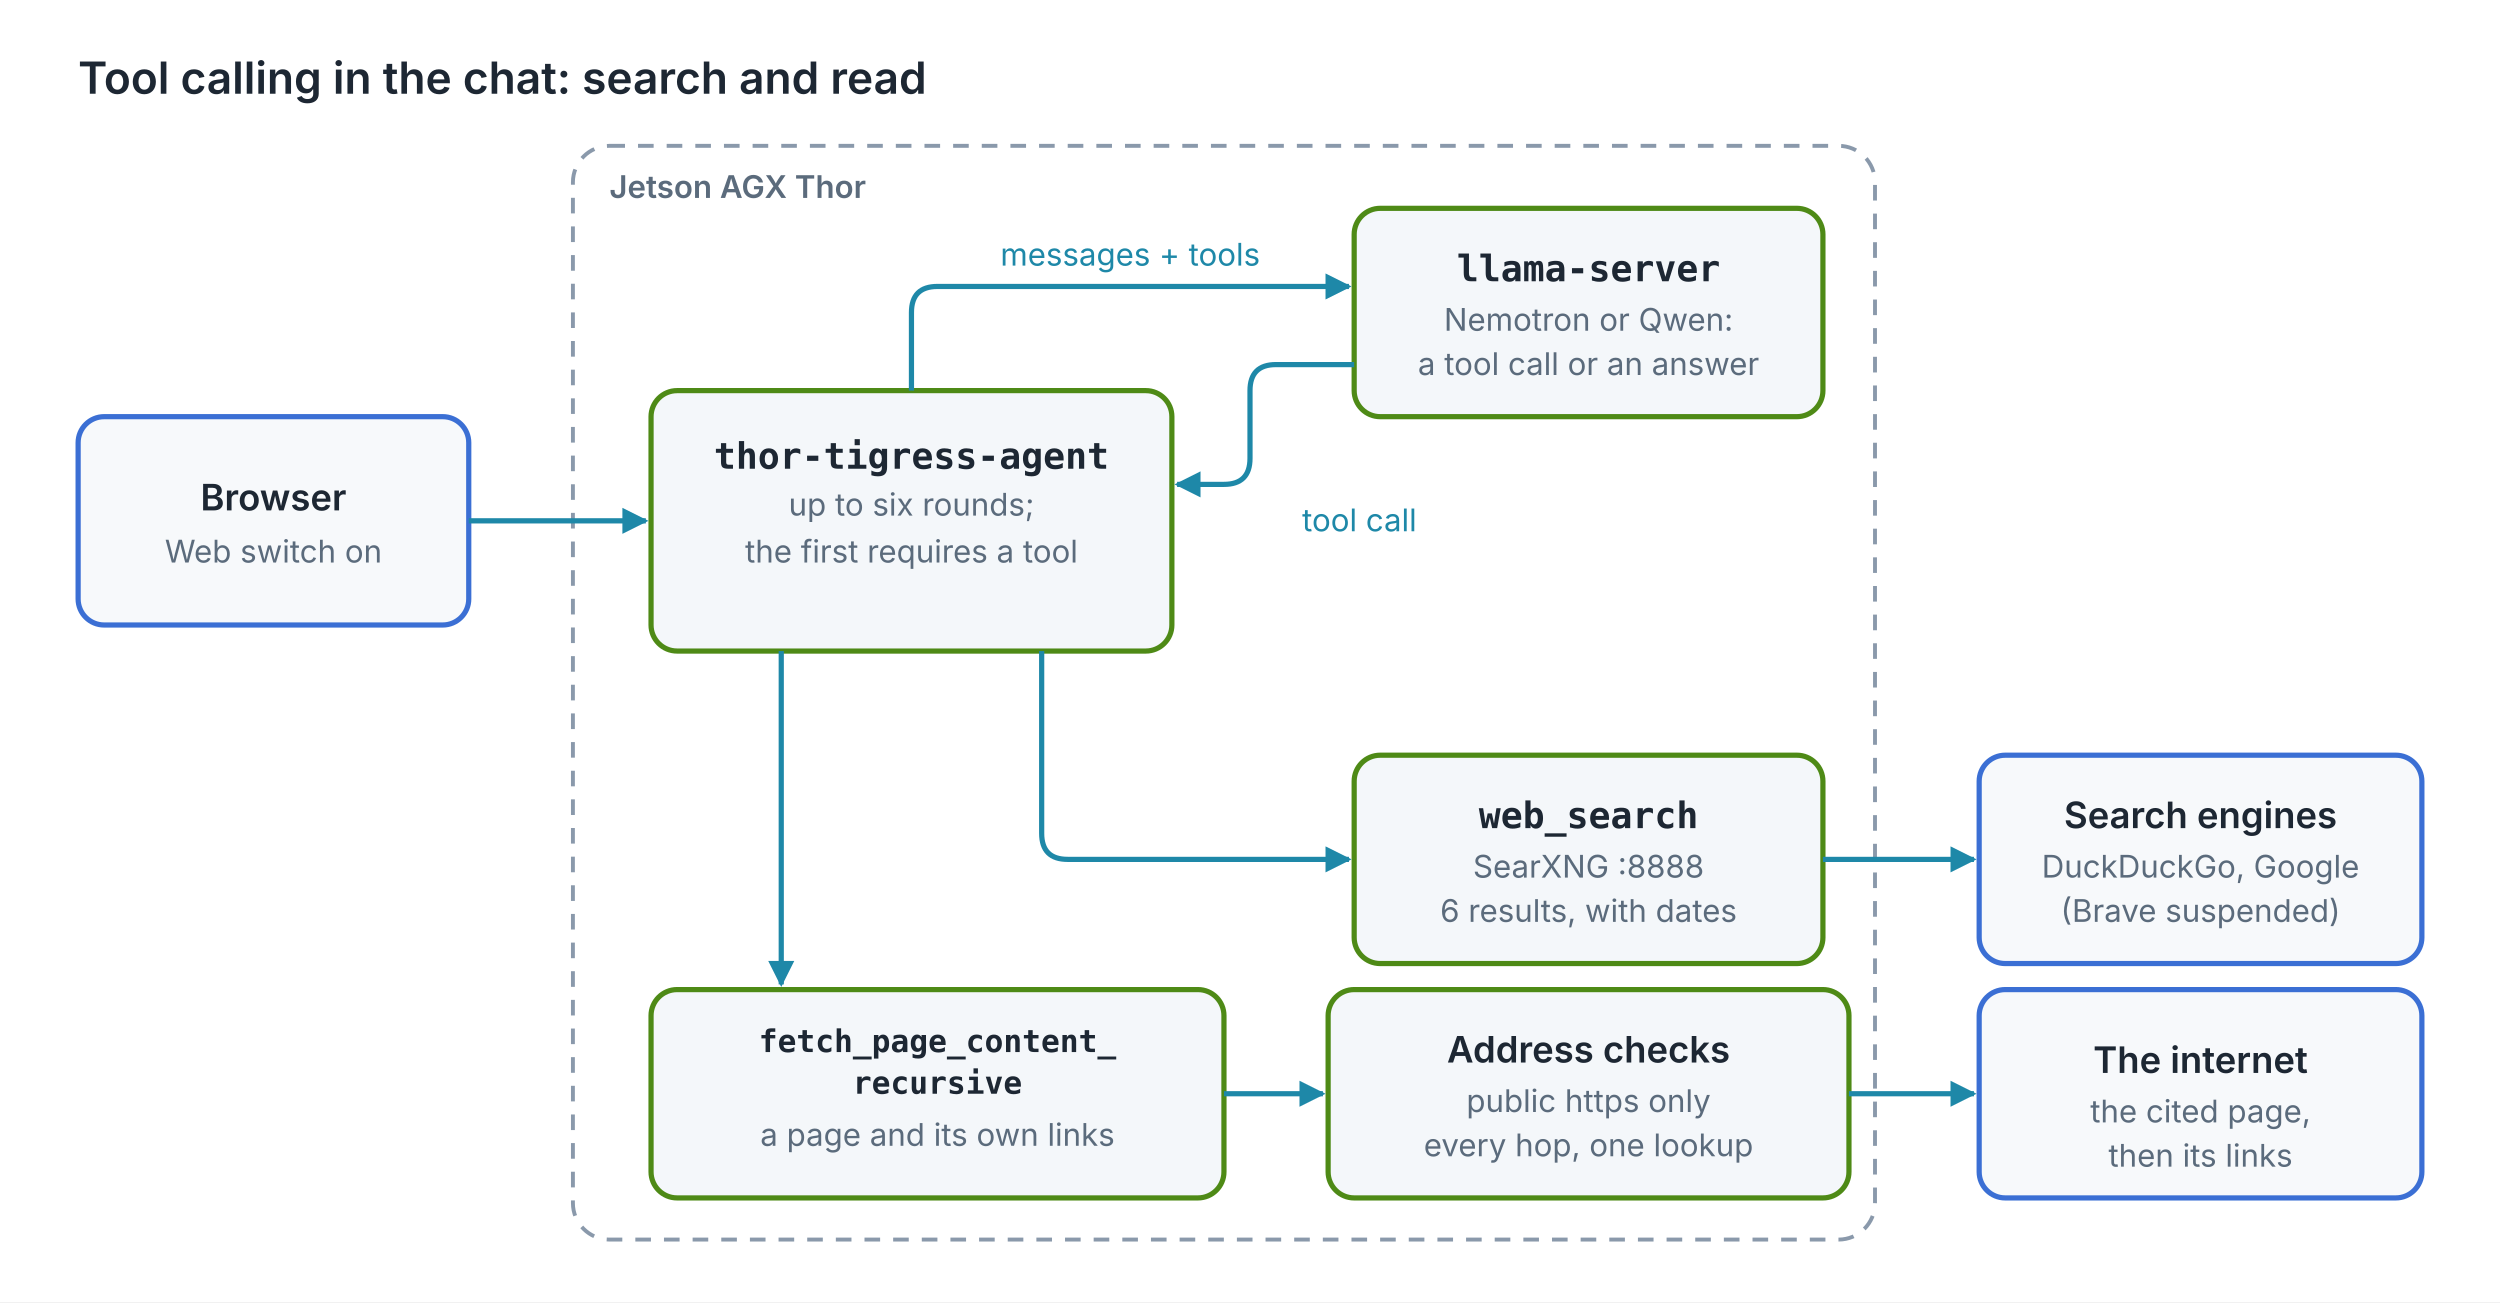
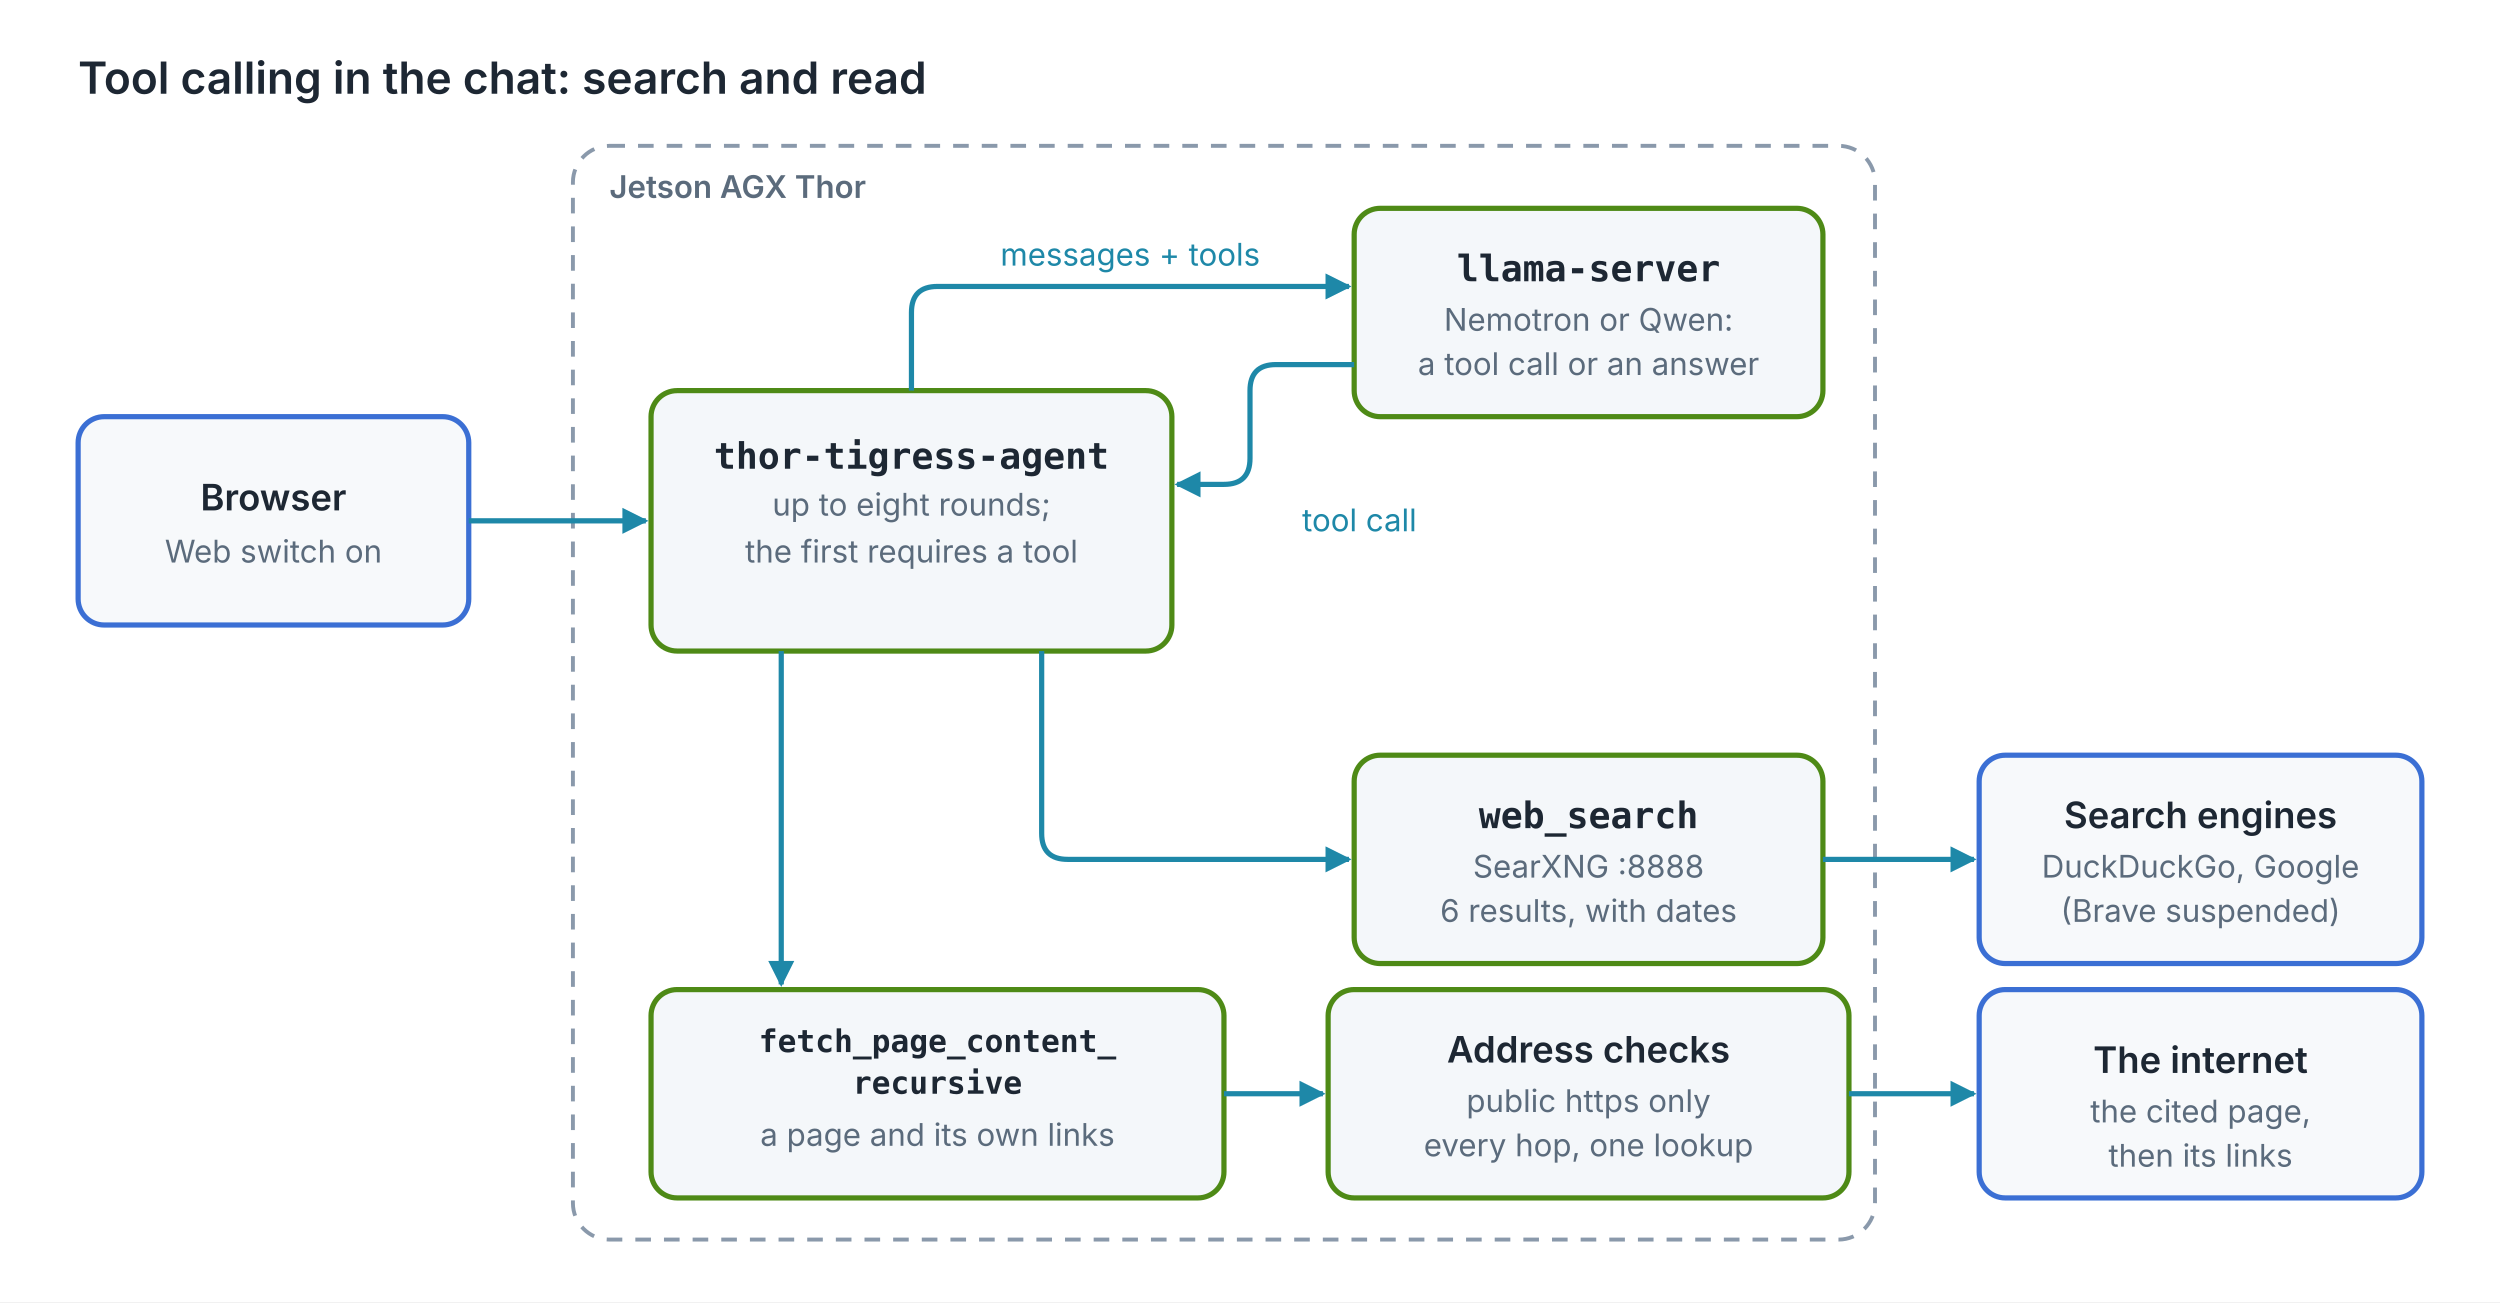
- <svg xmlns="http://www.w3.org/2000/svg" viewBox="0 0 960 500" width="960" height="500" role="img" aria-label="The browser asks thor-tigress-agent with Web on. The agent sends messages and tools to llama-server; Nemotron or Qwen calls web_search, which asks SearXNG and the search engines for recent results with dates, or calls fetch_page_content_recursive, which checks that every hop is a public https address and reads a page and its own links. After at most six tool rounds the model has to answer.">
+ <svg xmlns="http://www.w3.org/2000/svg" viewBox="0 0 960 500" width="960" height="500" role="img" aria-label="The browser asks thor-tigress-agent with Web on. The agent sends messages and tools to llama-server; Nemotron or Qwen calls web_search, which asks SearXNG and the search engines for recent results with dates, or calls fetch_page_content_recursive, which checks that every hop is a public https address and reads a page and its own links. After at most eight tool rounds the model has to answer.">
  <style>
    text { font-family: Inter, "Segoe UI", Helvetica, Arial, sans-serif; }
    .title { fill: #1D2733; font-size: 17px; font-weight: 600; }
    .name { fill: #1D2733; font-size: 14px; font-weight: 600; }
    .note { fill: #5B6B7C; font-size: 12px; }
    .label { fill: #1E88A8; font-size: 12px; }
    .mono { font-family: "JetBrains Mono", Menlo, monospace; }
    .box { fill: #F4F7FA; stroke-width: 2; }
    .built { stroke: #4E8A16; }
    .outside { fill: #F7F9FB; stroke: #3B6FD4; stroke-width: 2; }
    .zone { fill: none; stroke: #8A99AB; stroke-width: 1.5; stroke-dasharray: 6 5; }
    .zonelabel { fill: #5B6B7C; font-size: 12px; font-weight: 600; }
    .flow { stroke: #1E88A8; stroke-width: 2; fill: none; stroke-linejoin: round; }
  </style>
  <defs>
    <marker id="arrow" viewBox="0 0 10 10" refX="9" refY="5" markerUnits="userSpaceOnUse" markerWidth="10" markerHeight="10" orient="auto">
      <path d="M0,0 L10,5 L0,10 Z" fill="#1E88A8" />
    </marker>
  </defs>
  <rect width="960" height="500" fill="#FFFFFF" />
  <text x="30" y="36" class="title">Tool calling in the chat: search and read</text>
  <rect x="30" y="160" width="150" height="80" rx="10" class="outside" />
  <text x="105" y="196" class="name" text-anchor="middle">Browser</text>
  <text x="105" y="216" class="note" text-anchor="middle">Web switch on</text>
  <rect x="220" y="56" width="500" height="420" rx="14" class="zone" />
  <text x="234" y="76" class="zonelabel">Jetson AGX Thor</text>
  <rect x="250" y="150" width="200" height="100" rx="10" class="box built" />
  <text x="350" y="180" class="name mono" text-anchor="middle">thor-tigress-agent</text>
-   <text x="350" y="198" class="note" text-anchor="middle">up to six rounds;</text>
+   <text x="350" y="198" class="note" text-anchor="middle">up to eight rounds;</text>
  <text x="350" y="216" class="note" text-anchor="middle">the first requires a tool</text>
  <path class="flow" d="M180,200 L248,200" marker-end="url(#arrow)" />
  <rect x="520" y="80" width="180" height="80" rx="10" class="box built" />
  <text x="610" y="108" class="name mono" text-anchor="middle">llama-server</text>
  <text x="610" y="127" class="note" text-anchor="middle">Nemotron or Qwen:</text>
  <text x="610" y="144" class="note" text-anchor="middle">a tool call or an answer</text>
  <path class="flow" d="M350,150 L350.0,120.0 Q350,110 360.0,110.0 L518,110" marker-end="url(#arrow)" />
  <text x="434" y="102" class="label" text-anchor="middle">messages + tools</text>
  <path class="flow" d="M520,140 L490.0,140.0 Q480,140 480.0,150.0 L480.0,176.0 Q480,186 470.0,186.0 L452,186" marker-end="url(#arrow)" />
  <text x="500" y="204" class="label" text-anchor="start">tool call</text>
  <rect x="520" y="290" width="180" height="80" rx="10" class="box built" />
  <text x="610" y="318" class="name mono" text-anchor="middle">web_search</text>
  <text x="610" y="337" class="note" text-anchor="middle">SearXNG :8888</text>
  <text x="610" y="354" class="note" text-anchor="middle">6 results, with dates</text>
  <path class="flow" d="M400,250 L400.0,320.0 Q400,330 410.0,330.0 L518,330" marker-end="url(#arrow)" />
  <rect x="250" y="380" width="220" height="80" rx="10" class="box built" />
  <text x="360" y="404" class="mono" font-size="12" font-weight="600" fill="#1D2733" text-anchor="middle">fetch_page_content_</text>
  <text x="360" y="420" class="mono" font-size="12" font-weight="600" fill="#1D2733" text-anchor="middle">recursive</text>
  <text x="360" y="440" class="note" text-anchor="middle">a page and its own links</text>
  <path class="flow" d="M300,250 L300,378" marker-end="url(#arrow)" />
  <rect x="510" y="380" width="200" height="80" rx="10" class="box built" />
  <text x="610" y="408" class="name" text-anchor="middle">Address checks</text>
  <text x="610" y="427" class="note" text-anchor="middle">public https only</text>
  <text x="610" y="444" class="note" text-anchor="middle">every hop, one lookup</text>
  <path class="flow" d="M470,420 L508,420" marker-end="url(#arrow)" />
  <rect x="760" y="290" width="170" height="80" rx="10" class="outside" />
  <text x="845" y="318" class="name" text-anchor="middle">Search engines</text>
  <text x="845" y="337" class="note" text-anchor="middle">DuckDuckGo, Google</text>
  <text x="845" y="354" class="note" text-anchor="middle">(Brave suspended)</text>
  <path class="flow" d="M700,330 L758,330" marker-end="url(#arrow)" />
  <rect x="760" y="380" width="170" height="80" rx="10" class="outside" />
  <text x="845" y="412" class="name" text-anchor="middle">The internet</text>
  <text x="845" y="431" class="note" text-anchor="middle">the cited page,</text>
  <text x="845" y="448" class="note" text-anchor="middle">then its links</text>
  <path class="flow" d="M710,420 L758,420" marker-end="url(#arrow)" />
</svg>
